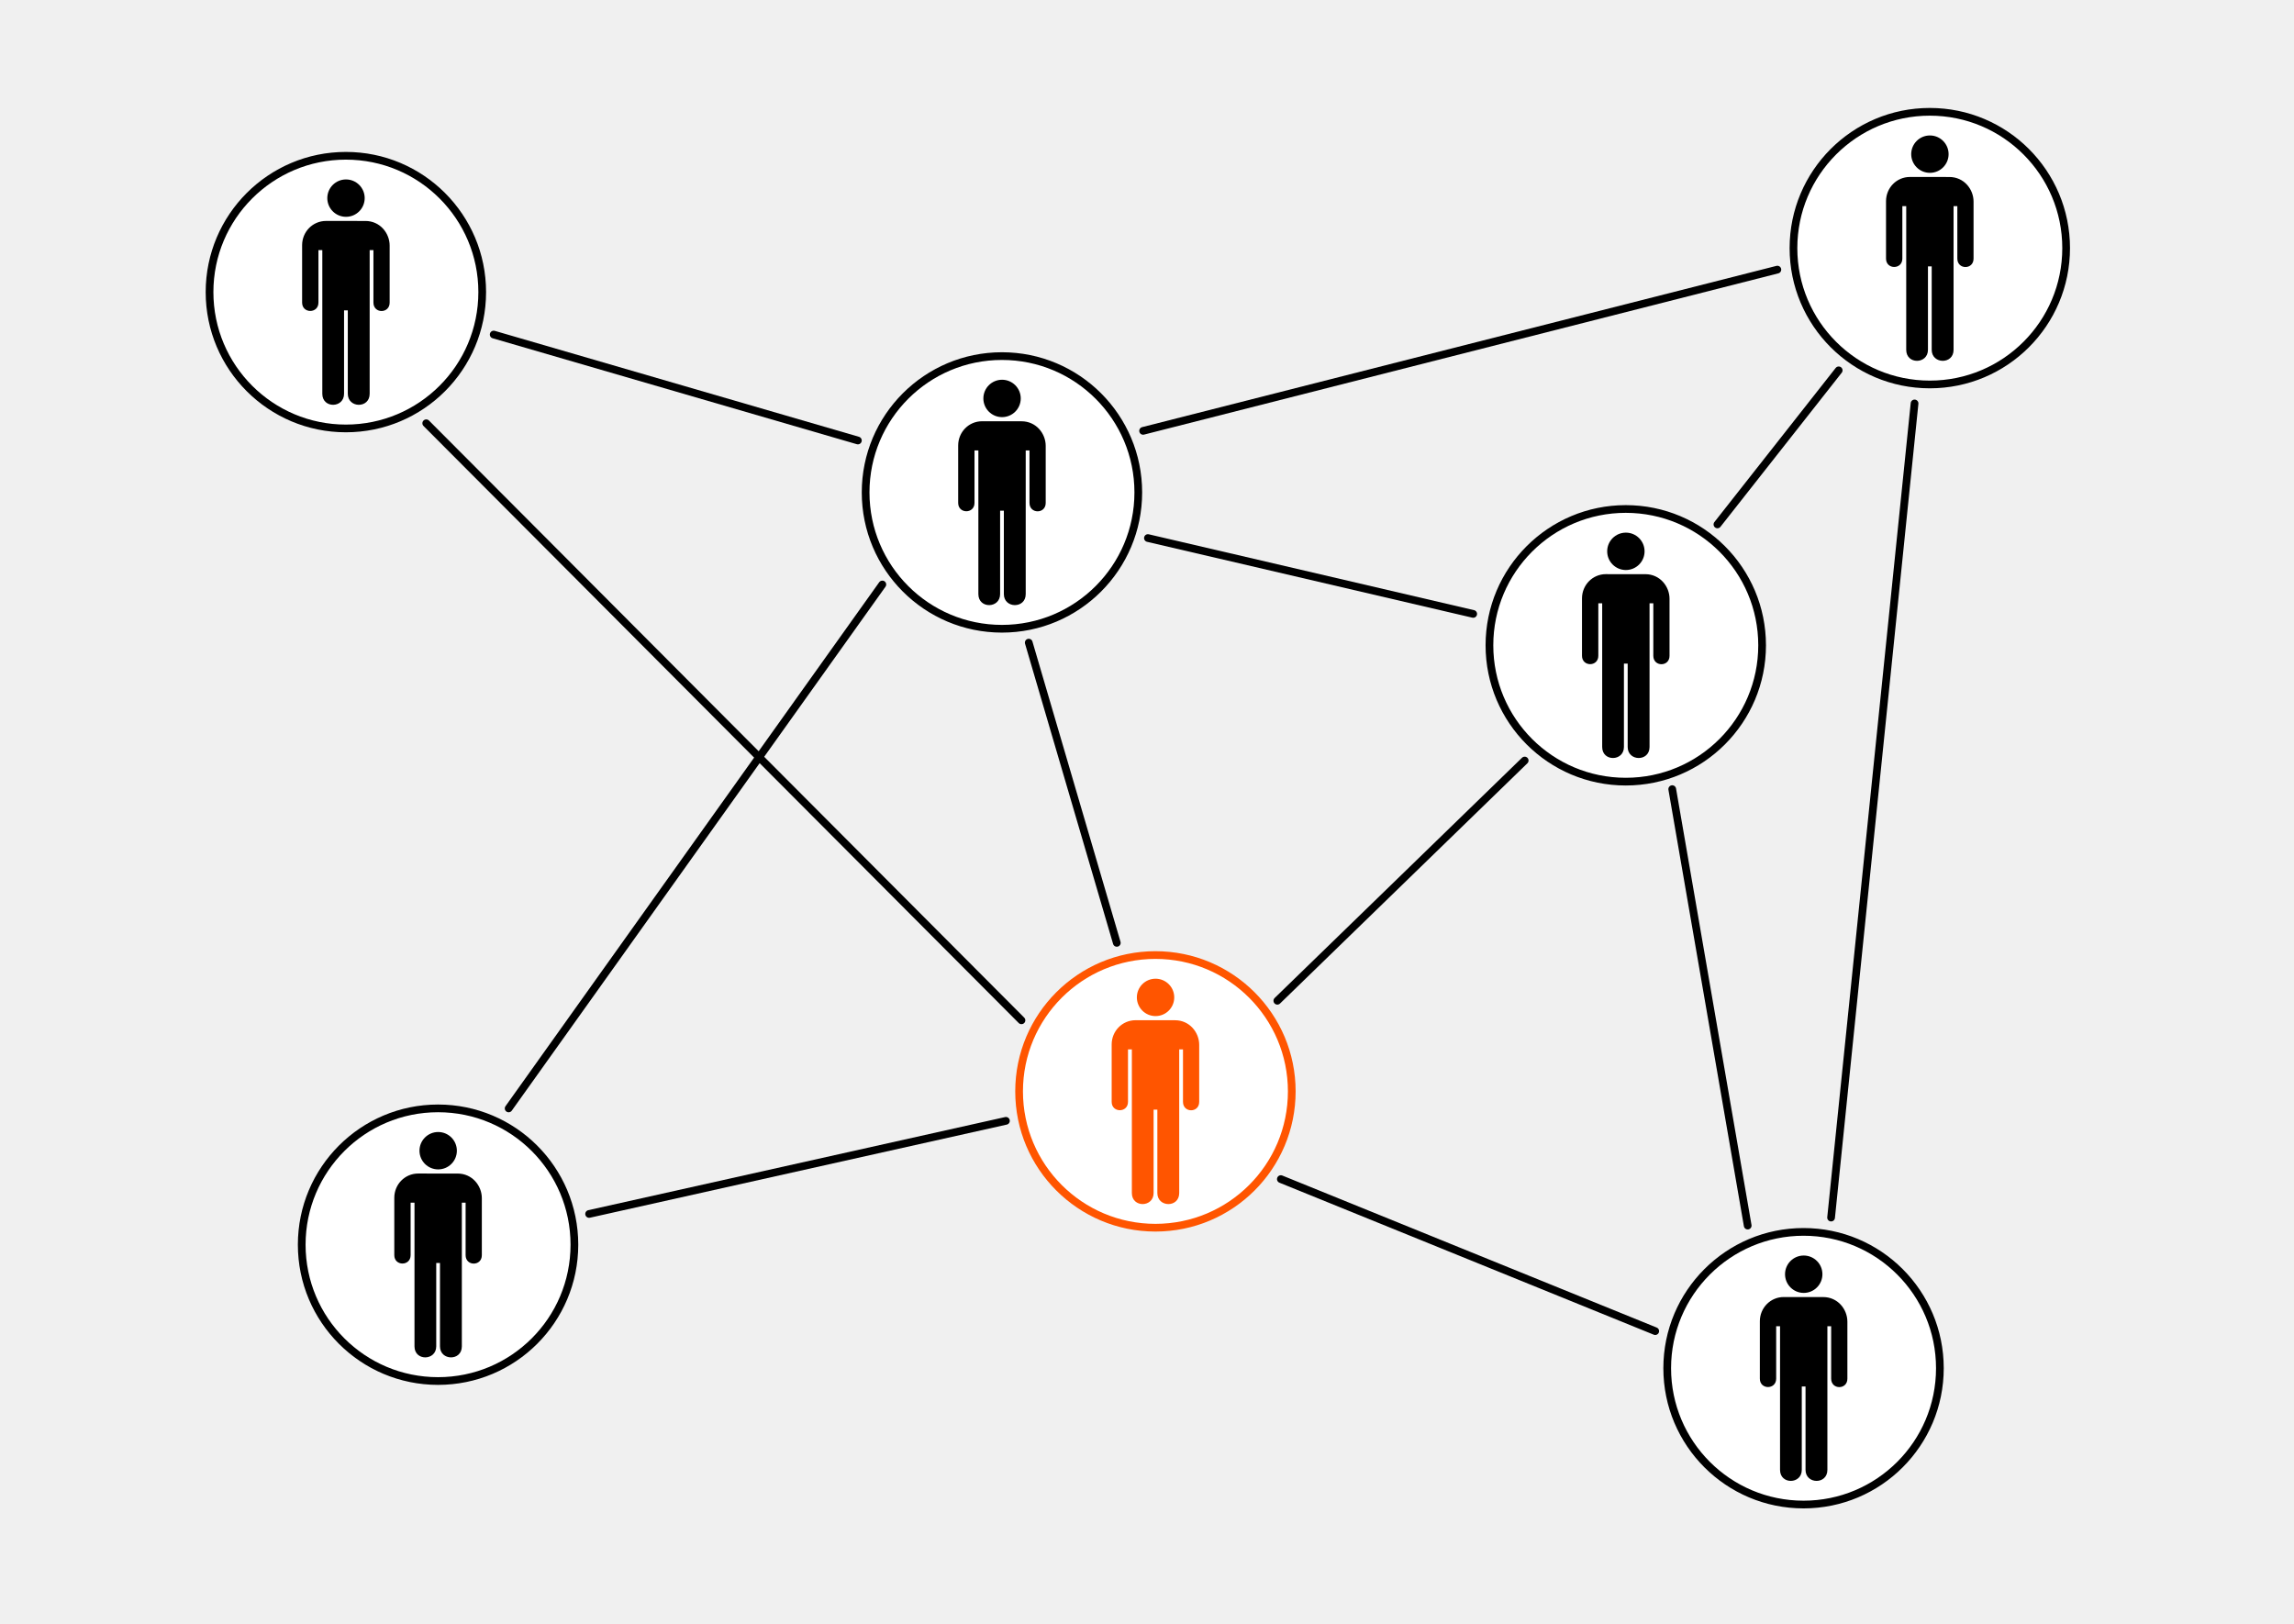
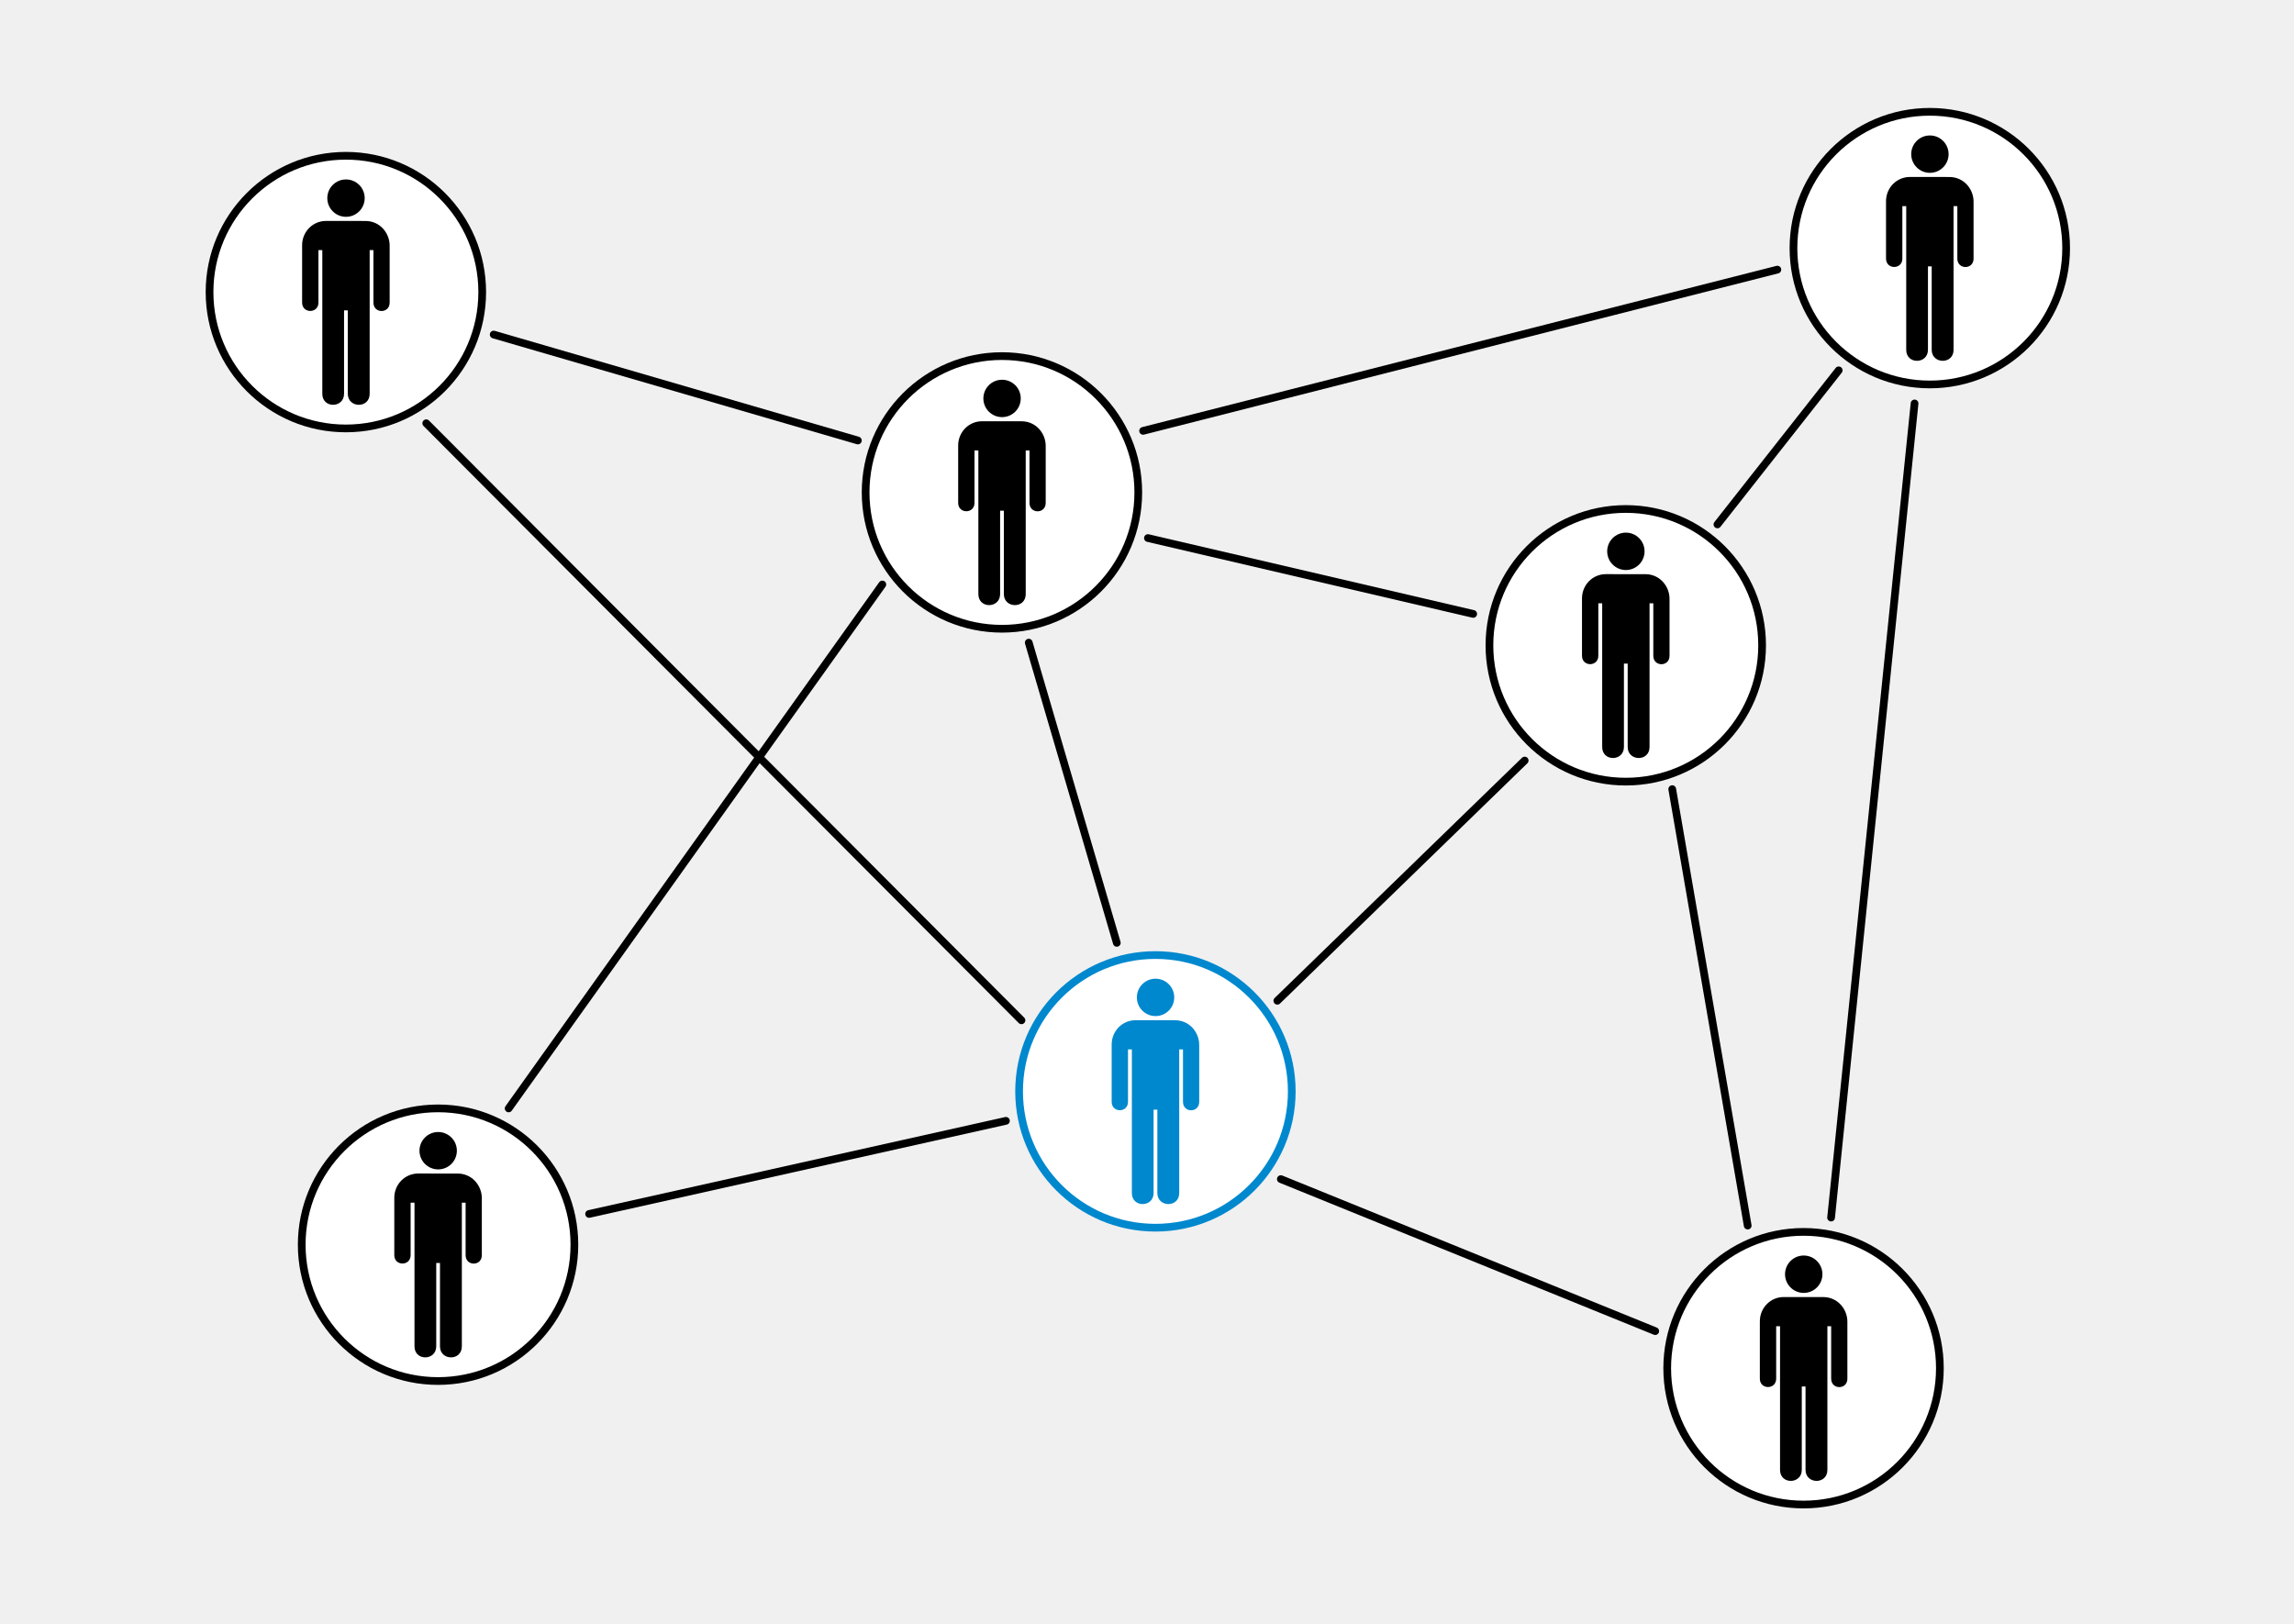
- <svg xmlns="http://www.w3.org/2000/svg" viewBox="0 0 1487.19 1052.362">
-   <g transform="translate(0 8.3704e-5)">
-     <path transform="translate(237.92 12.067)" d="m500.03 307.2c0 48.816-39.573 88.388-88.388 88.388s-88.388-39.573-88.388-88.388 39.573-88.388 88.388-88.388 88.388 39.573 88.388 88.388z" fill="#fff" stroke="#000" stroke-width="5" />
-     <g transform="matrix(.29674 0 0 .29674 621.18 246.21)">
-       <path d="m95.872 81.671c22.55 0 40.834-18.284 40.834-40.836s-18.284-40.835-40.834-40.835-40.834 18.284-40.834 40.835 18.281 40.836 40.834 40.836z" />
-       <path d="m95.872 40.835" />
-       <path d="m52.173 90.683c-28.917 0-52.173 23.584-52.173 53v125.38c0 24.375 35.673 24.375 35.673 0v-114.64h8.445v313.91c0 32.59 47.503 31.631 47.503 0v-182.22h8.182v182.22c0 31.631 47.764 32.59 47.764 0v-313.91h8.247v114.64c0 24.563 35.487 24.562 35.423 0v-124.62c0-27.125-21.064-53.694-52.814-53.694l-86.25-0.056z" />
-     </g>
-     <path transform="translate(-187.41 -117.81)" d="m500.03 307.2c0 48.816-39.573 88.388-88.388 88.388s-88.388-39.573-88.388-88.388 39.573-88.388 88.388-88.388 88.388 39.573 88.388 88.388z" fill="#fff" stroke="#000" stroke-width="5" />
-     <g transform="matrix(.29674 0 0 .29674 195.86 116.34)">
-       <path d="m95.872 81.671c22.55 0 40.834-18.284 40.834-40.836s-18.284-40.835-40.834-40.835-40.834 18.284-40.834 40.835 18.281 40.836 40.834 40.836z" />
-       <path d="m95.872 40.835" />
-       <path d="m52.173 90.683c-28.917 0-52.173 23.584-52.173 53v125.38c0 24.375 35.673 24.375 35.673 0v-114.64h8.445v313.91c0 32.59 47.503 31.631 47.503 0v-182.22h8.182v182.22c0 31.631 47.764 32.59 47.764 0v-313.91h8.247v114.64c0 24.563 35.487 24.562 35.423 0v-124.62c0-27.125-21.064-53.694-52.814-53.694l-86.25-0.056z" />
-     </g>
-     <path transform="translate(-127.65 499.81)" d="m500.03 307.2c0 48.816-39.573 88.388-88.388 88.388s-88.388-39.573-88.388-88.388 39.573-88.388 88.388-88.388 88.388 39.573 88.388 88.388z" fill="#fff" stroke="#000" stroke-width="5" />
-     <g transform="matrix(.29674 0 0 .29674 255.62 733.95)">
-       <path d="m95.872 81.671c22.55 0 40.834-18.284 40.834-40.836s-18.284-40.835-40.834-40.835-40.834 18.284-40.834 40.835 18.281 40.836 40.834 40.836z" />
-       <path d="m95.872 40.835" />
-       <path d="m52.173 90.683c-28.917 0-52.173 23.584-52.173 53v125.38c0 24.375 35.673 24.375 35.673 0v-114.64h8.445v313.91c0 32.59 47.503 31.631 47.503 0v-182.22h8.182v182.22c0 31.631 47.764 32.59 47.764 0v-313.91h8.247v114.64c0 24.563 35.487 24.562 35.423 0v-124.62c0-27.125-21.064-53.694-52.814-53.694l-86.25-0.056z" />
-     </g>
-     <path transform="translate(642.34 111.19)" d="m500.03 307.2c0 48.816-39.573 88.388-88.388 88.388s-88.388-39.573-88.388-88.388 39.573-88.388 88.388-88.388 88.388 39.573 88.388 88.388z" fill="#fff" stroke="#000" stroke-width="5" />
-     <g transform="matrix(.29674 0 0 .29674 1025.6 345.34)">
-       <path d="m95.872 81.671c22.55 0 40.834-18.284 40.834-40.836s-18.284-40.835-40.834-40.835-40.834 18.284-40.834 40.835 18.281 40.836 40.834 40.836z" />
-       <path d="m95.872 40.835" />
-       <path d="m52.173 90.683c-28.917 0-52.173 23.584-52.173 53v125.38c0 24.375 35.673 24.375 35.673 0v-114.64h8.445v313.91c0 32.59 47.503 31.631 47.503 0v-182.22h8.182v182.22c0 31.631 47.764 32.59 47.764 0v-313.91h8.247v114.64c0 24.563 35.487 24.562 35.423 0v-124.62c0-27.125-21.064-53.694-52.814-53.694l-86.25-0.056z" />
-     </g>
-     <path transform="translate(337.42 400.4)" d="m500.03 307.2c0 48.816-39.573 88.388-88.388 88.388s-88.388-39.573-88.388-88.388 39.573-88.388 88.388-88.388 88.388 39.573 88.388 88.388z" fill="#fff" stroke="#f50" stroke-width="5" />
-     <g transform="matrix(.29674 0 0 .29674 720.69 634.55)">
-       <g fill="#f50">
-         <path d="m95.872 81.671c22.55 0 40.834-18.284 40.834-40.836s-18.284-40.835-40.834-40.835-40.834 18.284-40.834 40.835 18.281 40.836 40.834 40.836z" />
-         <path d="m95.872 40.835" />
-         <path d="m52.173 90.683c-28.917 0-52.173 23.584-52.173 53v125.38c0 24.375 35.673 24.375 35.673 0v-114.64h8.445v313.91c0 32.59 47.503 31.631 47.503 0v-182.22h8.182v182.22c0 31.631 47.764 32.59 47.764 0v-313.91h8.247v114.64c0 24.563 35.487 24.562 35.423 0v-124.62c0-27.125-21.064-53.694-52.814-53.694l-86.25-0.056z" />
-       </g>
-     </g>
-     <path transform="translate(757.59 579.89)" d="m500.03 307.2c0 48.816-39.573 88.388-88.388 88.388s-88.388-39.573-88.388-88.388 39.573-88.388 88.388-88.388 88.388 39.573 88.388 88.388z" fill="#fff" stroke="#000" stroke-width="5" />
-     <g transform="matrix(.29674 0 0 .29674 1140.9 814.03)">
-       <path d="m95.872 81.671c22.55 0 40.834-18.284 40.834-40.836s-18.284-40.835-40.834-40.835-40.834 18.284-40.834 40.835 18.281 40.836 40.834 40.836z" />
-       <path d="m95.872 40.835" />
-       <path d="m52.173 90.683c-28.917 0-52.173 23.584-52.173 53v125.38c0 24.375 35.673 24.375 35.673 0v-114.64h8.445v313.91c0 32.59 47.503 31.631 47.503 0v-182.22h8.182v182.22c0 31.631 47.764 32.59 47.764 0v-313.91h8.247v114.64c0 24.563 35.487 24.562 35.423 0v-124.62c0-27.125-21.064-53.694-52.814-53.694l-86.25-0.056z" />
-     </g>
-     <path transform="translate(839.44 -146.32)" d="m500.03 307.2c0 48.816-39.573 88.388-88.388 88.388s-88.388-39.573-88.388-88.388 39.573-88.388 88.388-88.388 88.388 39.573 88.388 88.388z" fill="#fff" stroke="#000" stroke-width="5" />
-     <g transform="matrix(.29674 0 0 .29674 1222.7 87.824)">
-       <path d="m95.872 81.671c22.55 0 40.834-18.284 40.834-40.836s-18.284-40.835-40.834-40.835-40.834 18.284-40.834 40.835 18.281 40.836 40.834 40.836z" />
-       <path d="m95.872 40.835" />
-       <path d="m52.173 90.683c-28.917 0-52.173 23.584-52.173 53v125.38c0 24.375 35.673 24.375 35.673 0v-114.64h8.445v313.91c0 32.59 47.503 31.631 47.503 0v-182.22h8.182v182.22c0 31.631 47.764 32.59 47.764 0v-313.91h8.247v114.64c0 24.563 35.487 24.562 35.423 0v-124.62c0-27.125-21.064-53.694-52.814-53.694l-86.25-0.056z" />
-     </g>
-     <path transform="translate(0 -8.3704e-5)" d="m320.06 216.91 236.1 68.689" fill="none" stroke="#000" stroke-linecap="round" stroke-width="5" />
-     <path transform="translate(0 -8.3704e-5)" d="m744.19 348.85 210.88 49.184" fill="none" stroke="#000" stroke-linecap="round" stroke-width="5" />
-     <path transform="translate(0 -8.3704e-5)" d="m1113.4 340.01 78.621-99.898" fill="none" stroke="#000" stroke-linecap="round" stroke-width="5" />
-     <path transform="translate(0 -8.3704e-5)" d="m666.93 416.65 57.083 194.66" fill="none" stroke="#000" stroke-linecap="round" stroke-width="5" />
-     <path d="m988.45 493.09-160.36 155.76" fill="#f50" stroke="#000" stroke-linecap="round" stroke-width="5" />
-     <path transform="translate(0 -8.3704e-5)" d="m381.92 787.07 270.22-60.368" fill="none" stroke="#000" stroke-linecap="round" stroke-width="5" />
-     <path transform="translate(0 -8.3704e-5)" d="m830.37 764.48 242.71 98.561" fill="none" stroke="#000" stroke-linecap="round" stroke-width="5" />
-     <path transform="translate(0 -8.3704e-5)" d="m662.21 661.53-385.88-387.11" fill="none" stroke="#000" stroke-linecap="round" stroke-width="5" />
-     <path transform="translate(0 -8.3704e-5)" d="m572.02 378.95-242.27 339.7" fill="none" stroke="#000" stroke-linecap="round" stroke-width="5" />
-     <path transform="translate(0 -8.3704e-5)" d="m741.07 279.35 411.19-104.54" fill="none" stroke="#000" stroke-linecap="round" stroke-width="5" />
-     <path transform="translate(0 -8.3704e-5)" d="m1241.2 261.57-54.112 527.86" fill="none" stroke="#000" stroke-linecap="round" stroke-width="5" />
-     <path transform="translate(0 -8.3704e-5)" d="m1084.1 511.64 48.926 282.98" fill="none" stroke="#000" stroke-linecap="round" stroke-width="5" />
+ <svg xmlns="http://www.w3.org/2000/svg" width="1487.19" height="1052.362">
+   <g>
+     <rect fill="none" id="canvas_background" height="402" width="582" y="-1" x="-1" />
+   </g>
+   <g>
+     <path id="svg_2" stroke-width="5" stroke="#000" fill="#fff" d="m737.95,319.267c0,48.816 -39.573,88.388 -88.388,88.388s-88.388,-39.573 -88.388,-88.388s39.573,-88.388 88.388,-88.388s88.388,39.573 88.388,88.388z" />
+     <path id="svg_4" d="m649.629,270.445c6.691,0 12.117,-5.426 12.117,-12.118s-5.426,-12.117 -12.117,-12.117s-12.117,5.426 -12.117,12.117s5.425,12.118 12.117,12.118z" />
+     <path id="svg_5" d="m649.629,258.327" />
+     <path id="svg_6" d="m636.662,273.119c-8.581,0 -15.482,6.998 -15.482,15.727l0,37.205c0,7.233 10.586,7.233 10.586,0l0,-34.018l2.506,0l0,93.15c0,9.671 14.096,9.386 14.096,0l0,-54.072l2.428,0l0,54.072c0,9.386 14.173,9.671 14.173,0l0,-93.15l2.447,0l0,34.018c0,7.289 10.53,7.289 10.511,0l0,-36.98c0,-8.049 -6.251,-15.933 -15.672,-15.933l-25.594,-0.017l0,-0.003z" />
+     <path id="svg_7" stroke-width="5" stroke="#000" fill="#fff" d="m312.62,189.39c0,48.816 -39.573,88.388 -88.388,88.388s-88.388,-39.573 -88.388,-88.388s39.573,-88.388 88.388,-88.388s88.388,39.573 88.388,88.388z" />
+     <path id="svg_9" d="m224.309,140.575c6.691,0 12.117,-5.426 12.117,-12.118s-5.426,-12.117 -12.117,-12.117s-12.117,5.426 -12.117,12.117s5.425,12.118 12.117,12.118z" />
+     <path id="svg_10" d="m224.309,128.457" />
+     <path id="svg_11" d="m211.342,143.249c-8.581,0 -15.482,6.998 -15.482,15.727l0,37.205c0,7.233 10.586,7.233 10.586,0l0,-34.018l2.506,0l0,93.15c0,9.671 14.096,9.386 14.096,0l0,-54.072l2.428,0l0,54.072c0,9.386 14.173,9.671 14.173,0l0,-93.15l2.447,0l0,34.018c0,7.289 10.53,7.289 10.511,0l0,-36.98c0,-8.049 -6.251,-15.933 -15.672,-15.933l-25.594,-0.017l0,-0.003z" />
+     <path id="svg_12" stroke-width="5" stroke="#000" fill="#fff" d="m372.38,807.01c0,48.816 -39.573,88.388 -88.388,88.388s-88.388,-39.573 -88.388,-88.388s39.573,-88.388 88.388,-88.388s88.388,39.573 88.388,88.388z" />
+     <path id="svg_14" d="m284.069,758.185c6.691,0 12.117,-5.426 12.117,-12.118s-5.426,-12.117 -12.117,-12.117s-12.117,5.426 -12.117,12.117s5.425,12.118 12.117,12.118z" />
+     <path id="svg_15" d="m284.069,746.067" />
+     <path id="svg_16" d="m271.102,760.859c-8.581,0 -15.482,6.998 -15.482,15.727l0,37.205c0,7.233 10.586,7.233 10.586,0l0,-34.018l2.506,0l0,93.15c0,9.671 14.096,9.386 14.096,0l0,-54.072l2.428,0l0,54.072c0,9.386 14.173,9.671 14.173,0l0,-93.15l2.447,0l0,34.018c0,7.289 10.53,7.289 10.511,0l0,-36.98c0,-8.049 -6.251,-15.933 -15.672,-15.933l-25.594,-0.017l0,-0.003z" />
+     <path id="svg_17" stroke-width="5" stroke="#000" fill="#fff" d="m1142.37,418.39c0,48.816 -39.573,88.388 -88.388,88.388s-88.388,-39.573 -88.388,-88.388s39.573,-88.388 88.388,-88.388s88.388,39.573 88.388,88.388z" />
+     <path id="svg_19" d="m1054.049,369.575c6.691,0 12.117,-5.426 12.117,-12.118s-5.426,-12.117 -12.117,-12.117s-12.117,5.426 -12.117,12.117s5.425,12.118 12.117,12.118z" />
+     <path id="svg_20" d="m1054.049,357.457" />
+     <path id="svg_21" d="m1041.082,372.249c-8.581,0 -15.482,6.998 -15.482,15.727l0,37.205c0,7.233 10.586,7.233 10.586,0l0,-34.018l2.506,0l0,93.15c0,9.671 14.096,9.386 14.096,0l0,-54.072l2.428,0l0,54.072c0,9.386 14.173,9.671 14.173,0l0,-93.15l2.447,0l0,34.018c0,7.289 10.53,7.289 10.511,0l0,-36.98c0,-8.049 -6.251,-15.933 -15.672,-15.933l-25.594,-0.017l0,-0.003z" />
+     <path id="svg_22" stroke-width="5" stroke="#0088ce" fill="#fff" d="m837.45,707.6c0,48.816 -39.573,88.388 -88.388,88.388s-88.388,-39.573 -88.388,-88.388s39.573,-88.388 88.388,-88.388s88.388,39.573 88.388,88.388z" />
+     <path fill="#0088ce" id="svg_25" d="m749.139,658.785c6.691,0 12.117,-5.426 12.117,-12.118s-5.426,-12.117 -12.117,-12.117s-12.117,5.426 -12.117,12.117s5.425,12.118 12.117,12.118z" />
+     <path id="svg_26" d="m749.139,646.667" />
+     <path fill="#0088ce" id="svg_27" d="m736.172,661.459c-8.581,0 -15.482,6.998 -15.482,15.727l0,37.205c0,7.233 10.586,7.233 10.586,0l0,-34.018l2.506,0l0,93.15c0,9.671 14.096,9.386 14.096,0l0,-54.072l2.428,0l0,54.072c0,9.386 14.173,9.671 14.173,0l0,-93.15l2.447,0l0,34.018c0,7.289 10.53,7.289 10.511,0l0,-36.98c0,-8.049 -6.251,-15.933 -15.672,-15.933l-25.594,-0.017l0,-0.003z" />
+     <path id="svg_28" stroke-width="5" stroke="#000" fill="#fff" d="m1257.62,887.09c0,48.816 -39.573,88.388 -88.388,88.388s-88.388,-39.573 -88.388,-88.388s39.573,-88.388 88.388,-88.388s88.388,39.573 88.388,88.388z" />
+     <path id="svg_30" d="m1169.349,838.265c6.691,0 12.117,-5.426 12.117,-12.118s-5.426,-12.117 -12.117,-12.117s-12.117,5.426 -12.117,12.117s5.425,12.118 12.117,12.118z" />
+     <path id="svg_31" d="m1169.349,826.147" />
+     <path id="svg_32" d="m1156.382,840.939c-8.581,0 -15.482,6.998 -15.482,15.727l0,37.205c0,7.233 10.586,7.233 10.586,0l0,-34.018l2.506,0l0,93.15c0,9.671 14.096,9.386 14.096,0l0,-54.072l2.428,0l0,54.072c0,9.386 14.173,9.671 14.173,0l0,-93.15l2.447,0l0,34.018c0,7.289 10.53,7.289 10.511,0l0,-36.98c0,-8.049 -6.251,-15.933 -15.672,-15.933l-25.594,-0.017l0,-0.003z" />
+     <path id="svg_33" stroke-width="5" stroke="#000" fill="#fff" d="m1339.47,160.88c0,48.816 -39.573,88.388 -88.388,88.388s-88.388,-39.573 -88.388,-88.388s39.573,-88.388 88.388,-88.388s88.388,39.573 88.388,88.388z" />
+     <path id="svg_35" d="m1251.149,112.059c6.691,0 12.117,-5.426 12.117,-12.118s-5.426,-12.117 -12.117,-12.117s-12.117,5.426 -12.117,12.117s5.425,12.118 12.117,12.118z" />
+     <path id="svg_36" d="m1251.149,99.941" />
+     <path id="svg_37" d="m1238.182,114.733c-8.581,0 -15.482,6.998 -15.482,15.727l0,37.205c0,7.233 10.586,7.233 10.586,0l0,-34.018l2.506,0l0,93.15c0,9.671 14.096,9.386 14.096,0l0,-54.072l2.428,0l0,54.072c0,9.386 14.173,9.671 14.173,0l0,-93.15l2.447,0l0,34.018c0,7.289 10.53,7.289 10.511,0l0,-36.98c0,-8.049 -6.251,-15.933 -15.672,-15.933l-25.594,-0.017l0,-0.003z" />
+     <path id="svg_38" stroke-width="5" stroke-linecap="round" stroke="#000" fill="none" d="m320.06,216.91l236.1,68.689" />
+     <path id="svg_39" stroke-width="5" stroke-linecap="round" stroke="#000" fill="none" d="m744.19,348.85l210.88,49.184" />
+     <path id="svg_40" stroke-width="5" stroke-linecap="round" stroke="#000" fill="none" d="m1113.4,340.01l78.621,-99.898" />
+     <path id="svg_41" stroke-width="5" stroke-linecap="round" stroke="#000" fill="none" d="m666.93,416.65l57.083,194.66" />
+     <path id="svg_42" stroke-width="5" stroke-linecap="round" stroke="#000" fill="#f50" d="m988.45,493.09l-160.36,155.76" />
+     <path id="svg_43" stroke-width="5" stroke-linecap="round" stroke="#000" fill="none" d="m381.92,787.07l270.22,-60.368" />
+     <path id="svg_44" stroke-width="5" stroke-linecap="round" stroke="#000" fill="none" d="m830.37,764.48l242.71,98.561" />
+     <path id="svg_45" stroke-width="5" stroke-linecap="round" stroke="#000" fill="none" d="m662.21,661.53l-385.88,-387.11" />
+     <path id="svg_46" stroke-width="5" stroke-linecap="round" stroke="#000" fill="none" d="m572.02,378.95l-242.27,339.7" />
+     <path id="svg_47" stroke-width="5" stroke-linecap="round" stroke="#000" fill="none" d="m741.07,279.35l411.19,-104.54" />
+     <path id="svg_48" stroke-width="5" stroke-linecap="round" stroke="#000" fill="none" d="m1241.2,261.57l-54.112,527.86" />
+     <path id="svg_49" stroke-width="5" stroke-linecap="round" stroke="#000" fill="none" d="m1084.1,511.64l48.926,282.98" />
  </g>
</svg>
